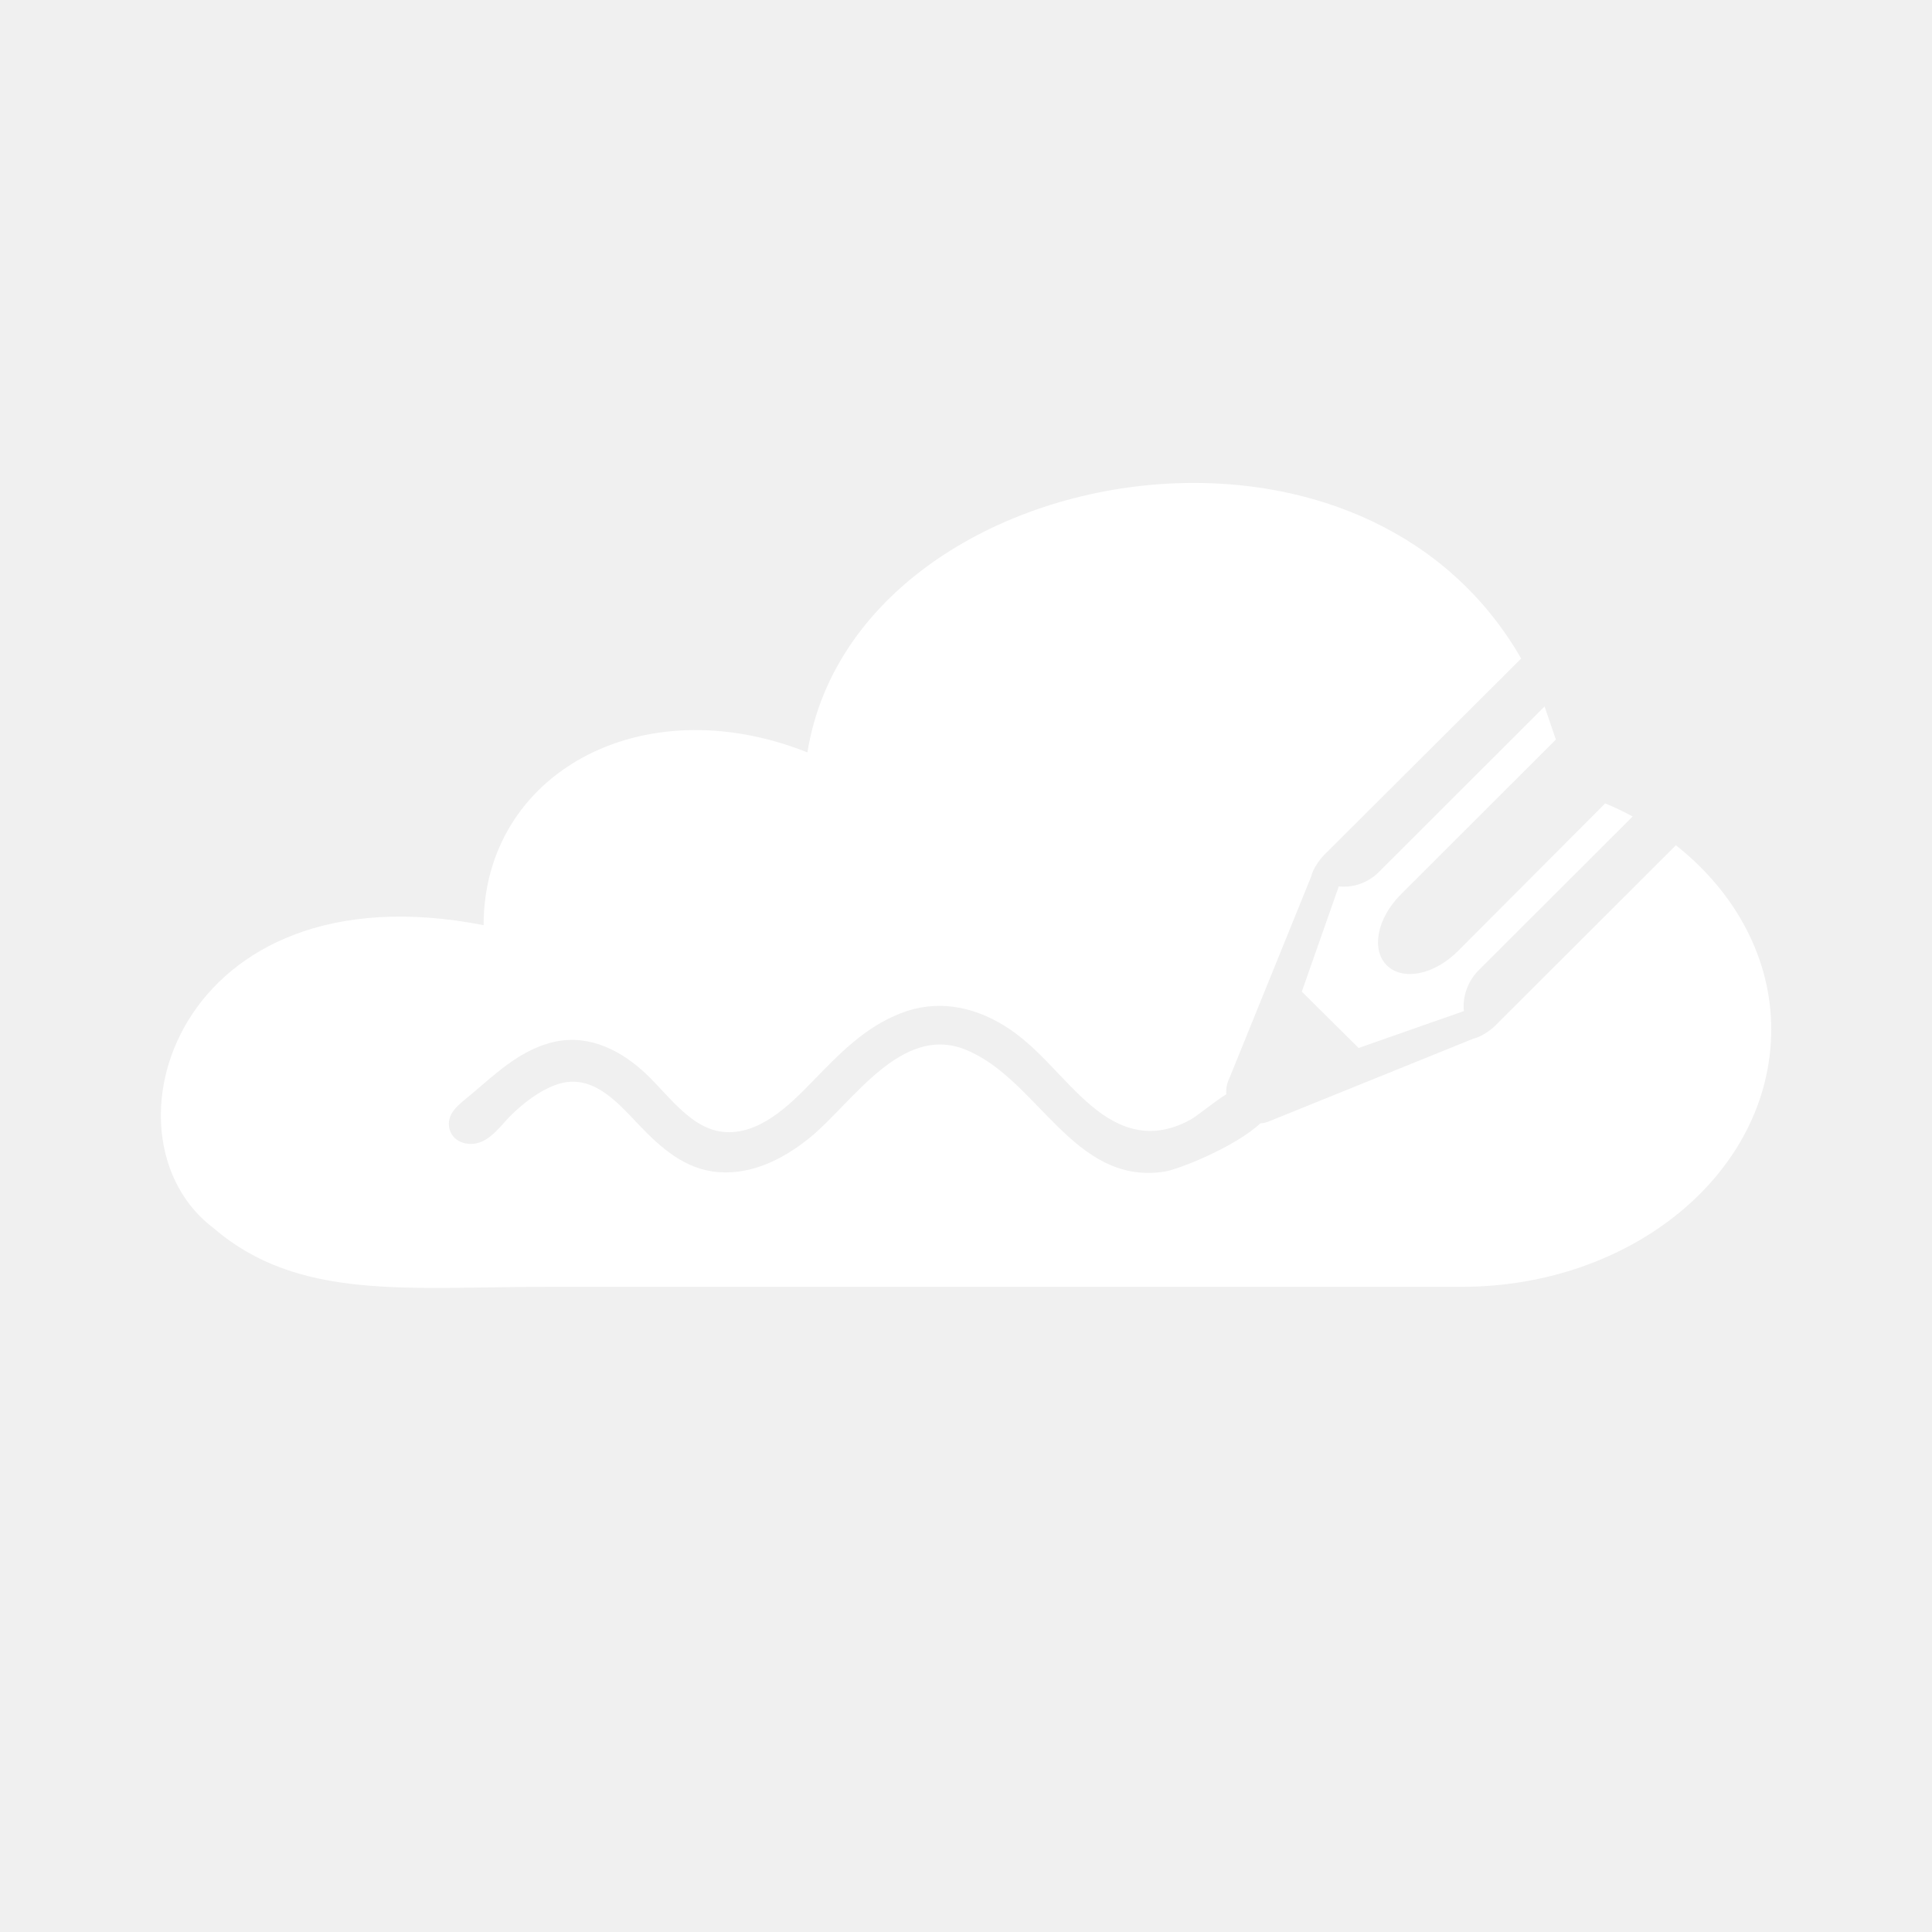
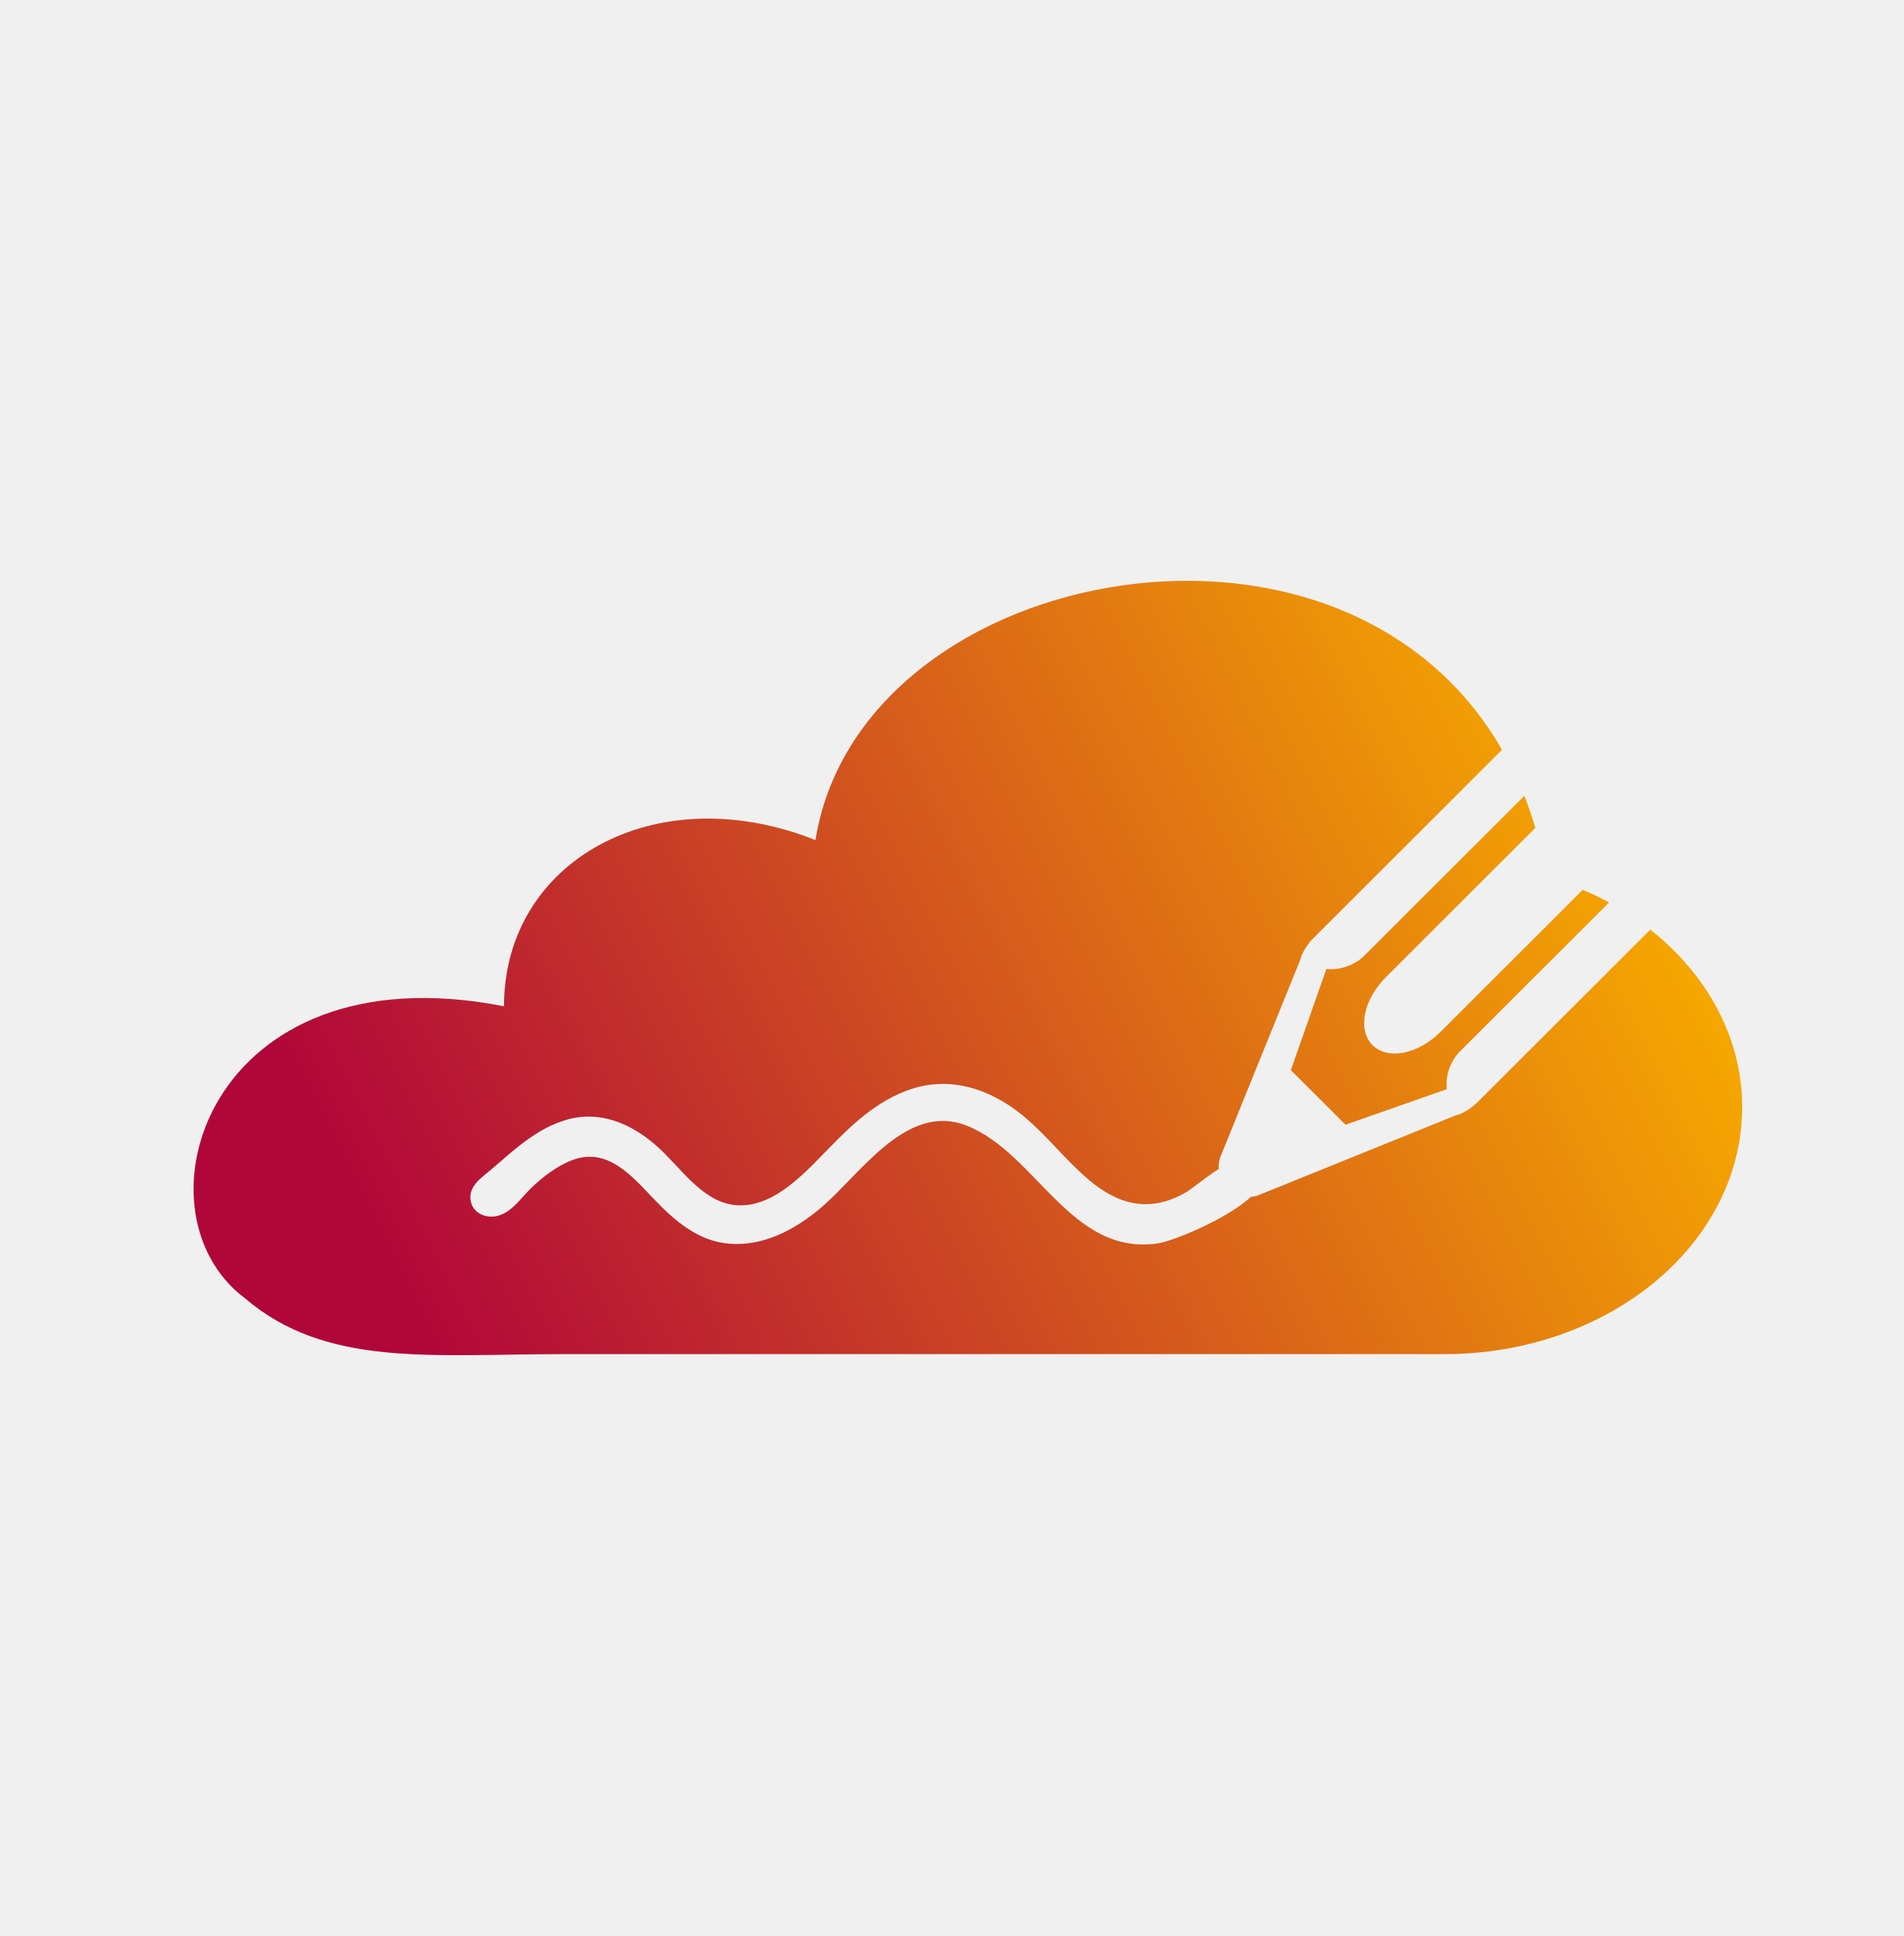
- <svg xmlns="http://www.w3.org/2000/svg" width="48" height="48" fill="#fff" fill-rule="evenodd">
-   <path d="M38.657 18.38l-.283-.828-4.123 4.12a1.24 1.24 0 01-.99.352l-.918 2.613 1.412 1.4 2.615-.917c-.036-.318.07-.706.353-1l3.84-3.835a7.504 7.504 0 00-.682-.325l-3.66 3.67c-.6.6-1.378.74-1.767.353s-.248-1.165.353-1.765l3.85-3.846zm2.97 2.63l-4.48 4.474c-.106.106-.353.282-.53.317l-5.03 2.035a.77.77 0 01-.276.075c-.62.58-2.025 1.146-2.393 1.2-2.258.337-3.134-2.317-4.938-3.036-1.592-.634-2.8 1.32-3.847 2.18-.643.523-1.423.93-2.276.867-.83-.06-1.437-.602-1.985-1.177-.56-.587-1.187-1.322-2.084-.985-.395.148-.776.44-1.075.732-.24.233-.43.53-.746.672-.324.145-.766.012-.812-.385-.042-.36.304-.577.54-.78.594-.5 1.175-1.064 1.95-1.283.865-.245 1.66.103 2.3.668.598.52 1.16 1.434 2 1.535.905.107 1.678-.67 2.25-1.26.658-.675 1.277-1.328 2.175-1.682.883-.348 1.776-.187 2.573.3.846.52 1.407 1.344 2.152 1.98.762.65 1.548.86 2.457.375.216-.115.563-.426.915-.645a.74.74 0 01.072-.387l2.037-5.024c.035-.177.212-.425.317-.53l4.9-4.885c-1.822-3.17-5.206-4.472-8.538-4.356-4.298.15-8.545 2.646-9.195 6.688-4.148-1.648-8.045.55-8.045 4.293-7.646-1.497-9.695 5.3-6.696 7.537 2.1 1.797 4.797 1.448 8.245 1.448H36.31c4.248 0 7.696-2.846 7.696-6.4 0-1.758-.887-3.403-2.373-4.574" />
+ <svg xmlns="http://www.w3.org/2000/svg" width="59" height="60" viewBox="0 0 59 60">
+   <defs>
+     <linearGradient x1="4.987%" y1="61.253%" x2="95.077%" y2="38.731%" id="a">
+       <stop stop-color="#B1063A" offset="0%" />
+       <stop stop-color="#F6A800" offset="100%" />
+     </linearGradient>
+   </defs>
+   <path d="M36.31 18.009c3.999-.14 8.06 1.423 10.246 5.227l-5.868 5.862c-.127.126-.339.424-.38.636l-2.444 6.03a.888.888 0 00-.087.463c-.422.263-.838.635-1.098.773-1.09.582-2.033.33-2.948-.45-.894-.762-1.566-1.752-2.582-2.374-.955-.584-2.028-.777-3.087-.36-1.078.424-1.821 1.207-2.61 2.018-.688.706-1.615 1.639-2.7 1.51-1.02-.121-1.694-1.217-2.412-1.841-.779-.678-1.733-1.096-2.77-.802-.929.264-1.627.93-2.34 1.54-.283.242-.698.503-.647.935.056.476.586.636.975.46.217-.096.385-.255.542-.425l.233-.257.12-.124c.36-.35.817-.7 1.29-.878 1.077-.404 1.828.478 2.501 1.183.657.689 1.386 1.339 2.382 1.412 1.024.074 1.96-.414 2.731-1.041 1.267-1.032 2.707-3.378 4.617-2.616 2.166.863 3.217 4.048 5.926 3.643.441-.065 2.127-.745 2.871-1.44a.944.944 0 00.332-.091l6.036-2.442c.213-.041.51-.253.637-.38l5.376-5.37C52.936 30.218 54 32.19 54 34.3c0 4.253-4.138 7.667-9.235 7.667H17.48c-4.137 0-7.375.42-9.894-1.737-3.598-2.695-1.14-10.841 8.036-9.044 0-4.492 4.677-7.128 9.654-5.151.78-4.852 5.877-7.847 11.034-8.026zm10.939 6.654c.126.318.237.651.34.994l-4.621 4.616c-.722.72-.891 1.651-.425 2.118.467.465 1.4.296 2.12-.424l4.395-4.39c.281.12.556.248.818.391l-4.609 4.602c-.34.339-.466.805-.423 1.186l-3.139 1.101-1.694-1.692 1.101-3.136c.382.043.849-.084 1.188-.423z" fill="url(#a)" fill-rule="evenodd" />
</svg>
